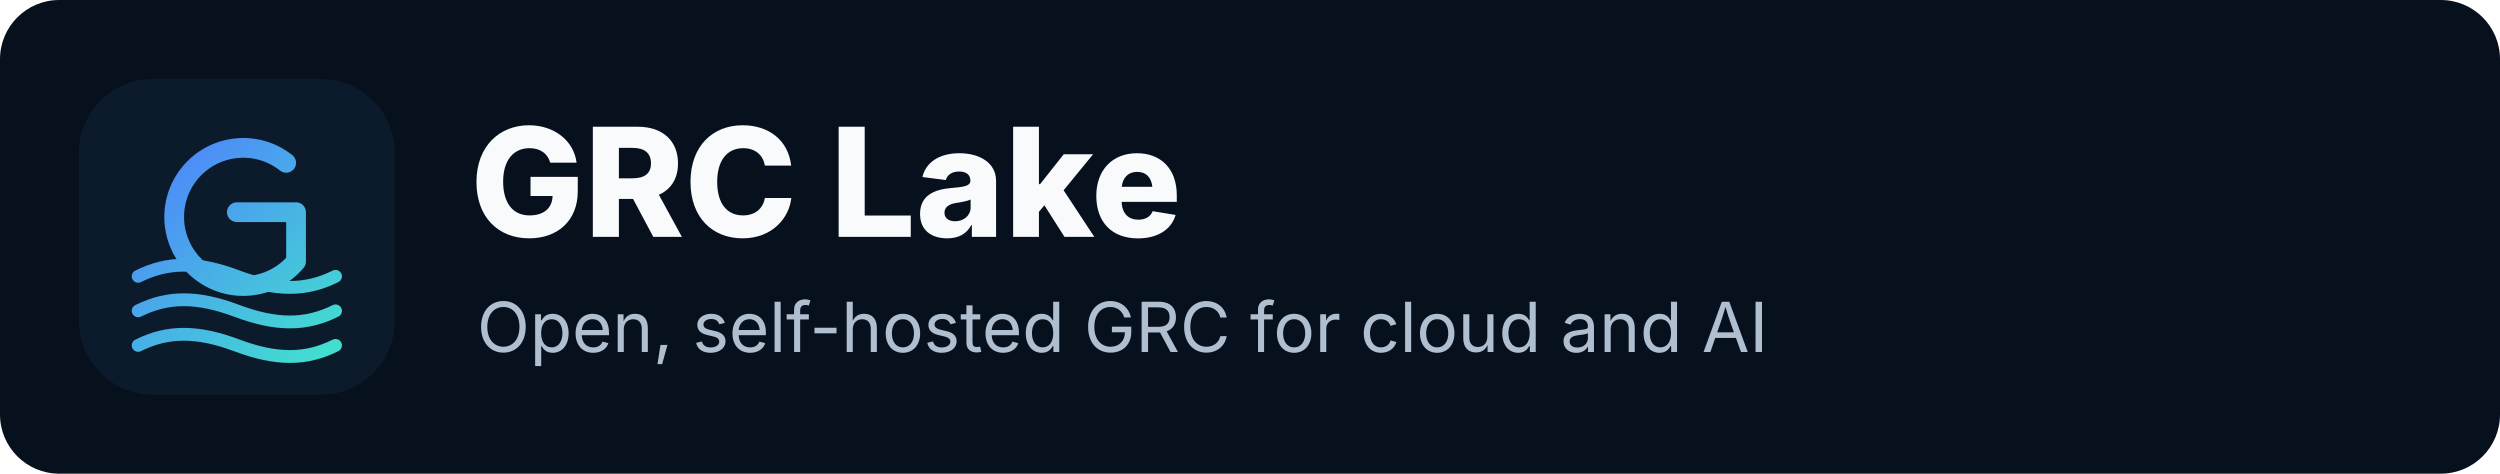
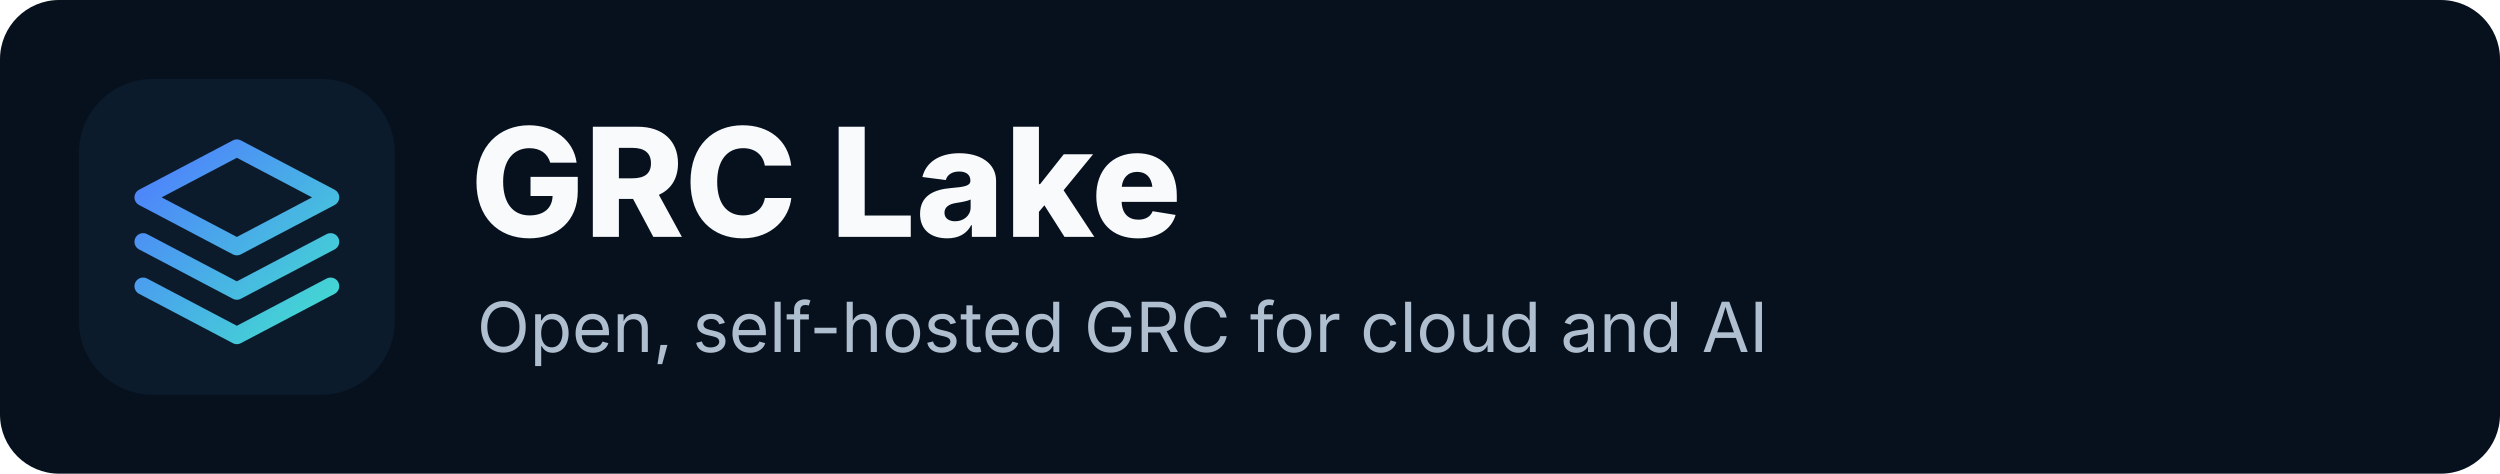
<svg xmlns="http://www.w3.org/2000/svg" width="760" height="144" viewBox="0 0 760 144" role="img" aria-labelledby="title desc">
  <rect width="760" height="144" rx="18" fill="#07111e" />
  <g transform="translate(24 24) scale(1.5)">
    <defs>
-       <linearGradient id="accent" gradientUnits="userSpaceOnUse" x1="12" y1="12" x2="52" y2="54">
+       <linearGradient id="accent" gradientUnits="userSpaceOnUse" x1="13" y1="14" x2="51" y2="52">
        <stop stop-color="#4f7cff" />
        <stop offset="1" stop-color="#42dfcf" />
      </linearGradient>
    </defs>
    <rect width="64" height="64" rx="15" fill="#0b1b2c" />
-     <g fill="none" stroke="url(#accent)" stroke-linecap="round" stroke-linejoin="round">
-       <path d="M42 17a14 14 0 1 0 2 20V27H32" stroke-width="4" />
-       <path d="M12 40c6-3 12-3 20 0s14 3 20 0M12 47c6-3 12-3 20 0s14 3 20 0M12 54c6-3 12-3 20 0s14 3 20 0" stroke-width="2.6" />
-     </g>
+     <path d="M32 14 51 24 32 34 13 24ZM13 33 32 43 51 33M13 42 32 52 51 42" fill="none" stroke="url(#accent)" stroke-width="3.5" stroke-linecap="round" stroke-linejoin="round" />
  </g>
  <g font-family="Inter, Arial, sans-serif">
    <text x="143" y="72" font-size="46" font-weight="800" fill="#f8fafc">GRC Lake</text>
    <text x="145" y="107" font-size="21" fill="#b0bfd0">Open, self-hosted GRC for cloud and AI</text>
  </g>
</svg>
